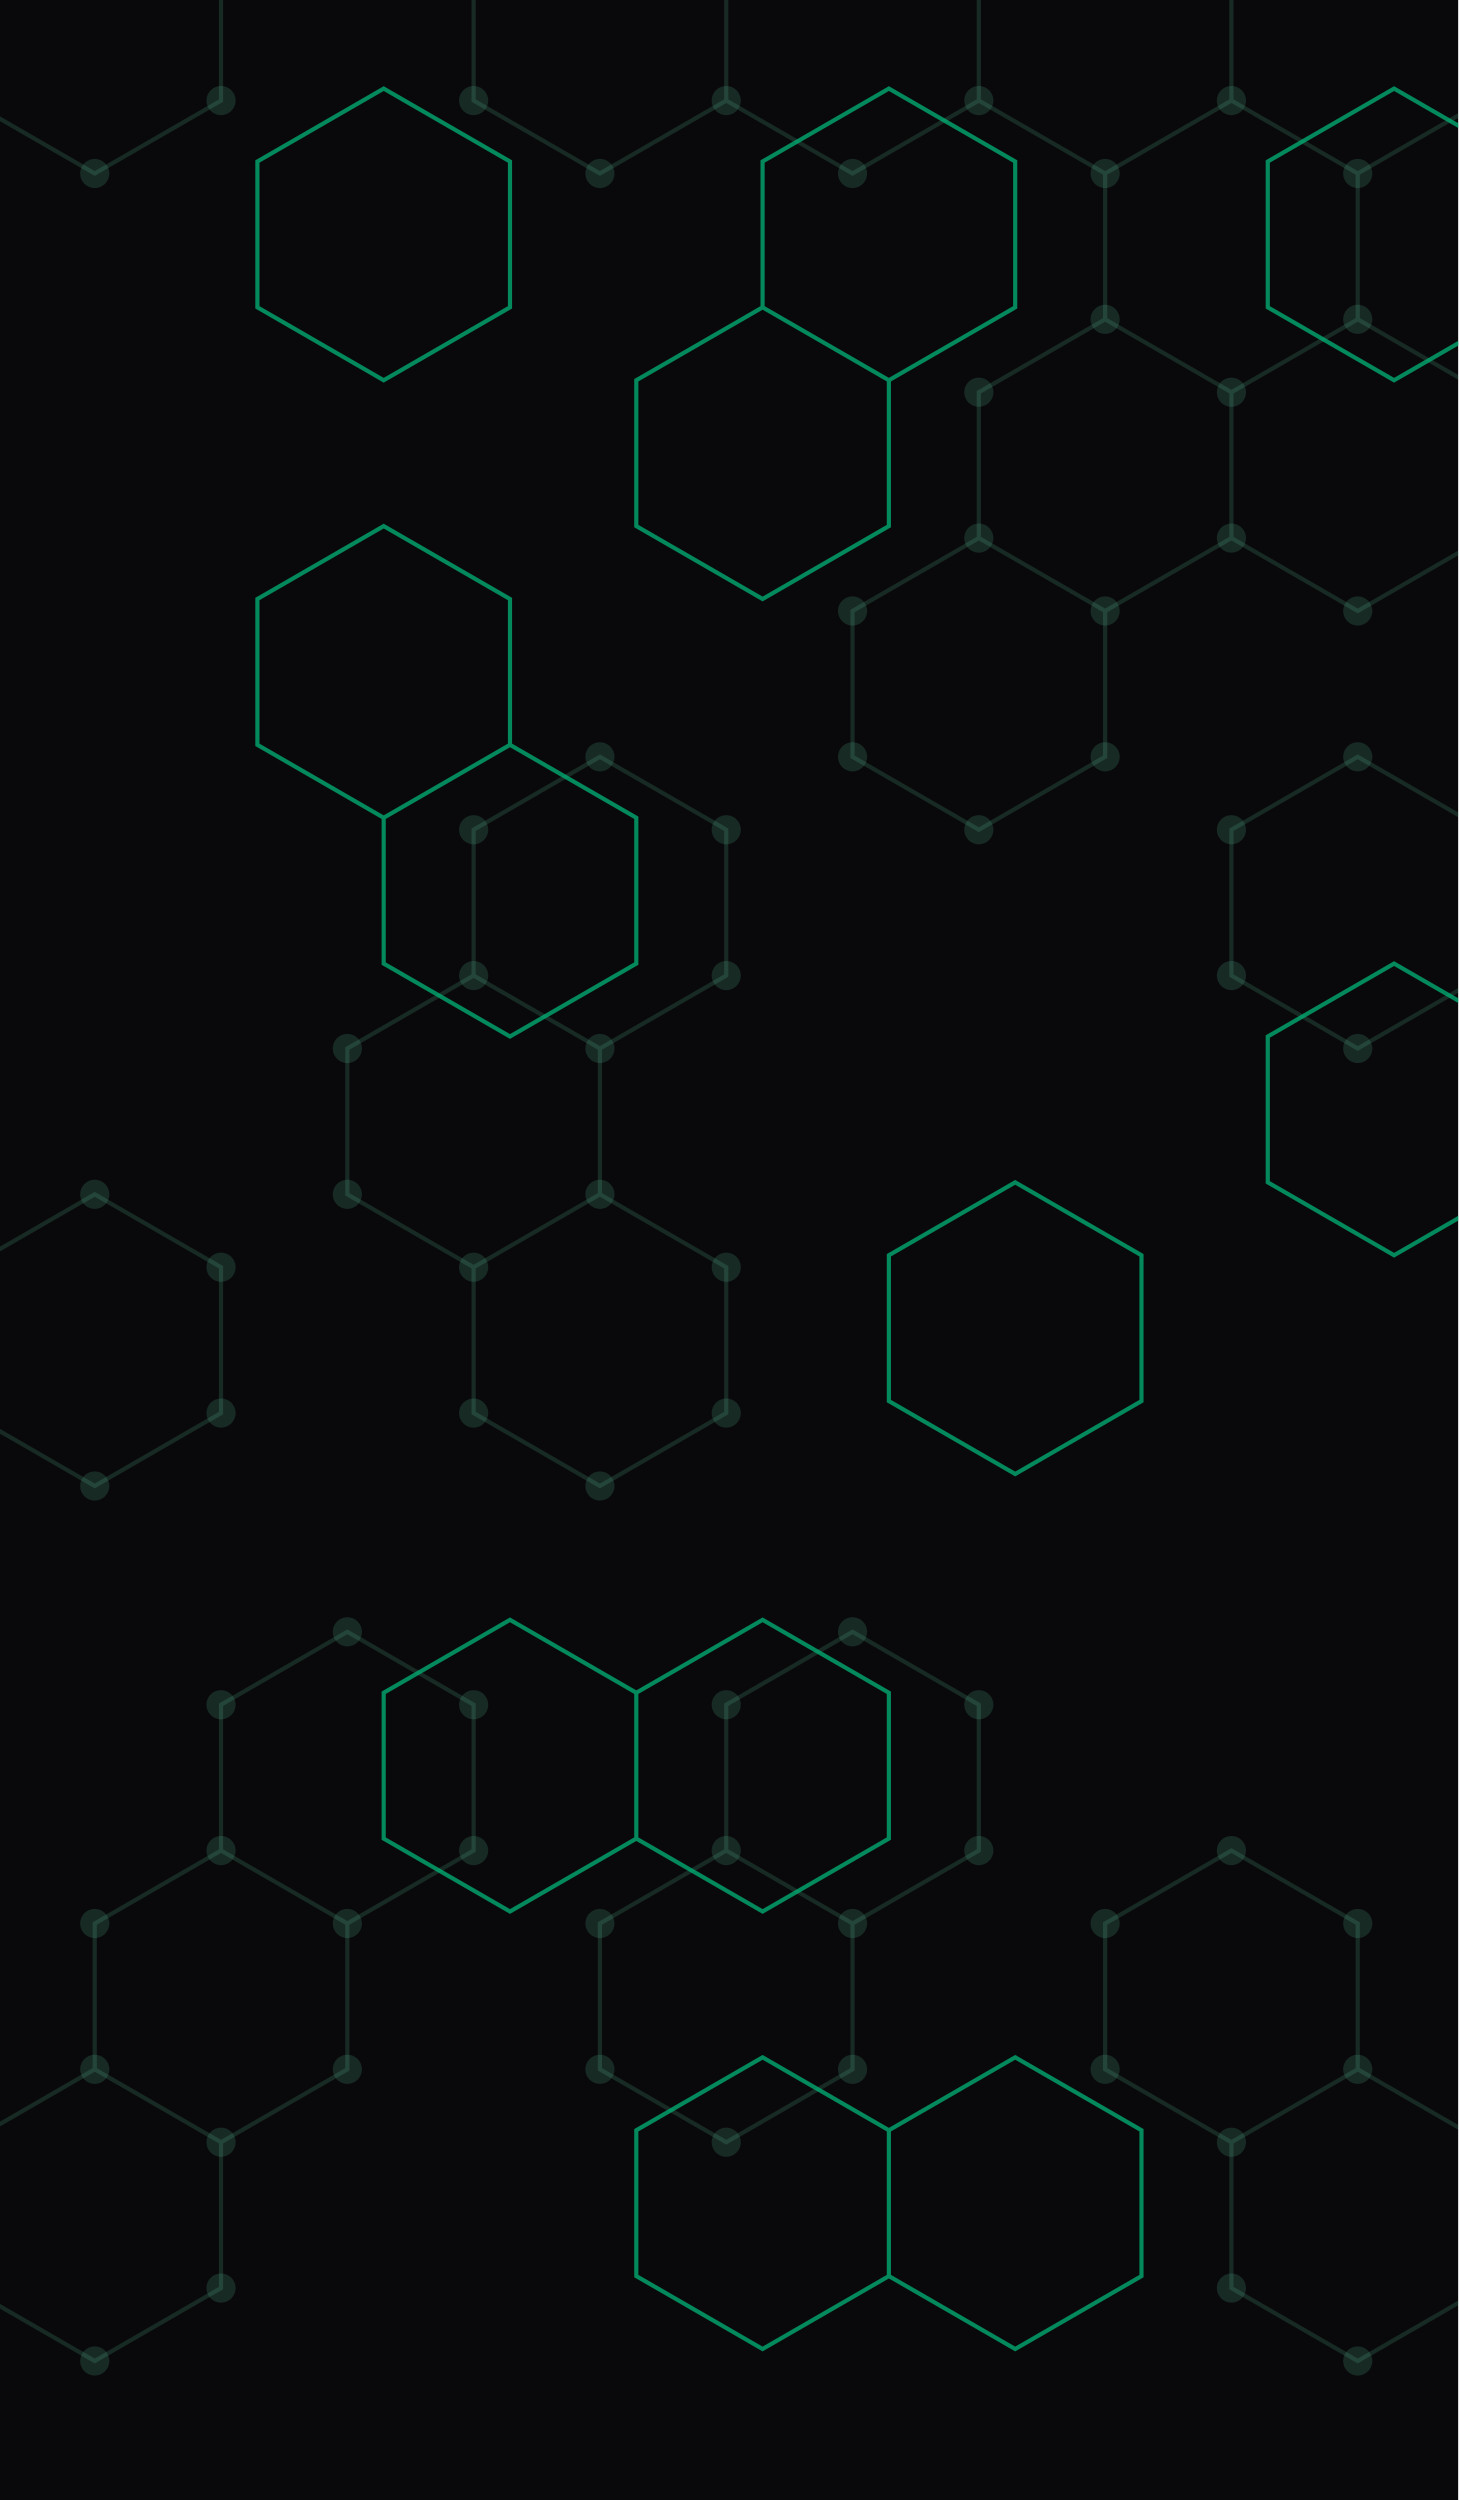
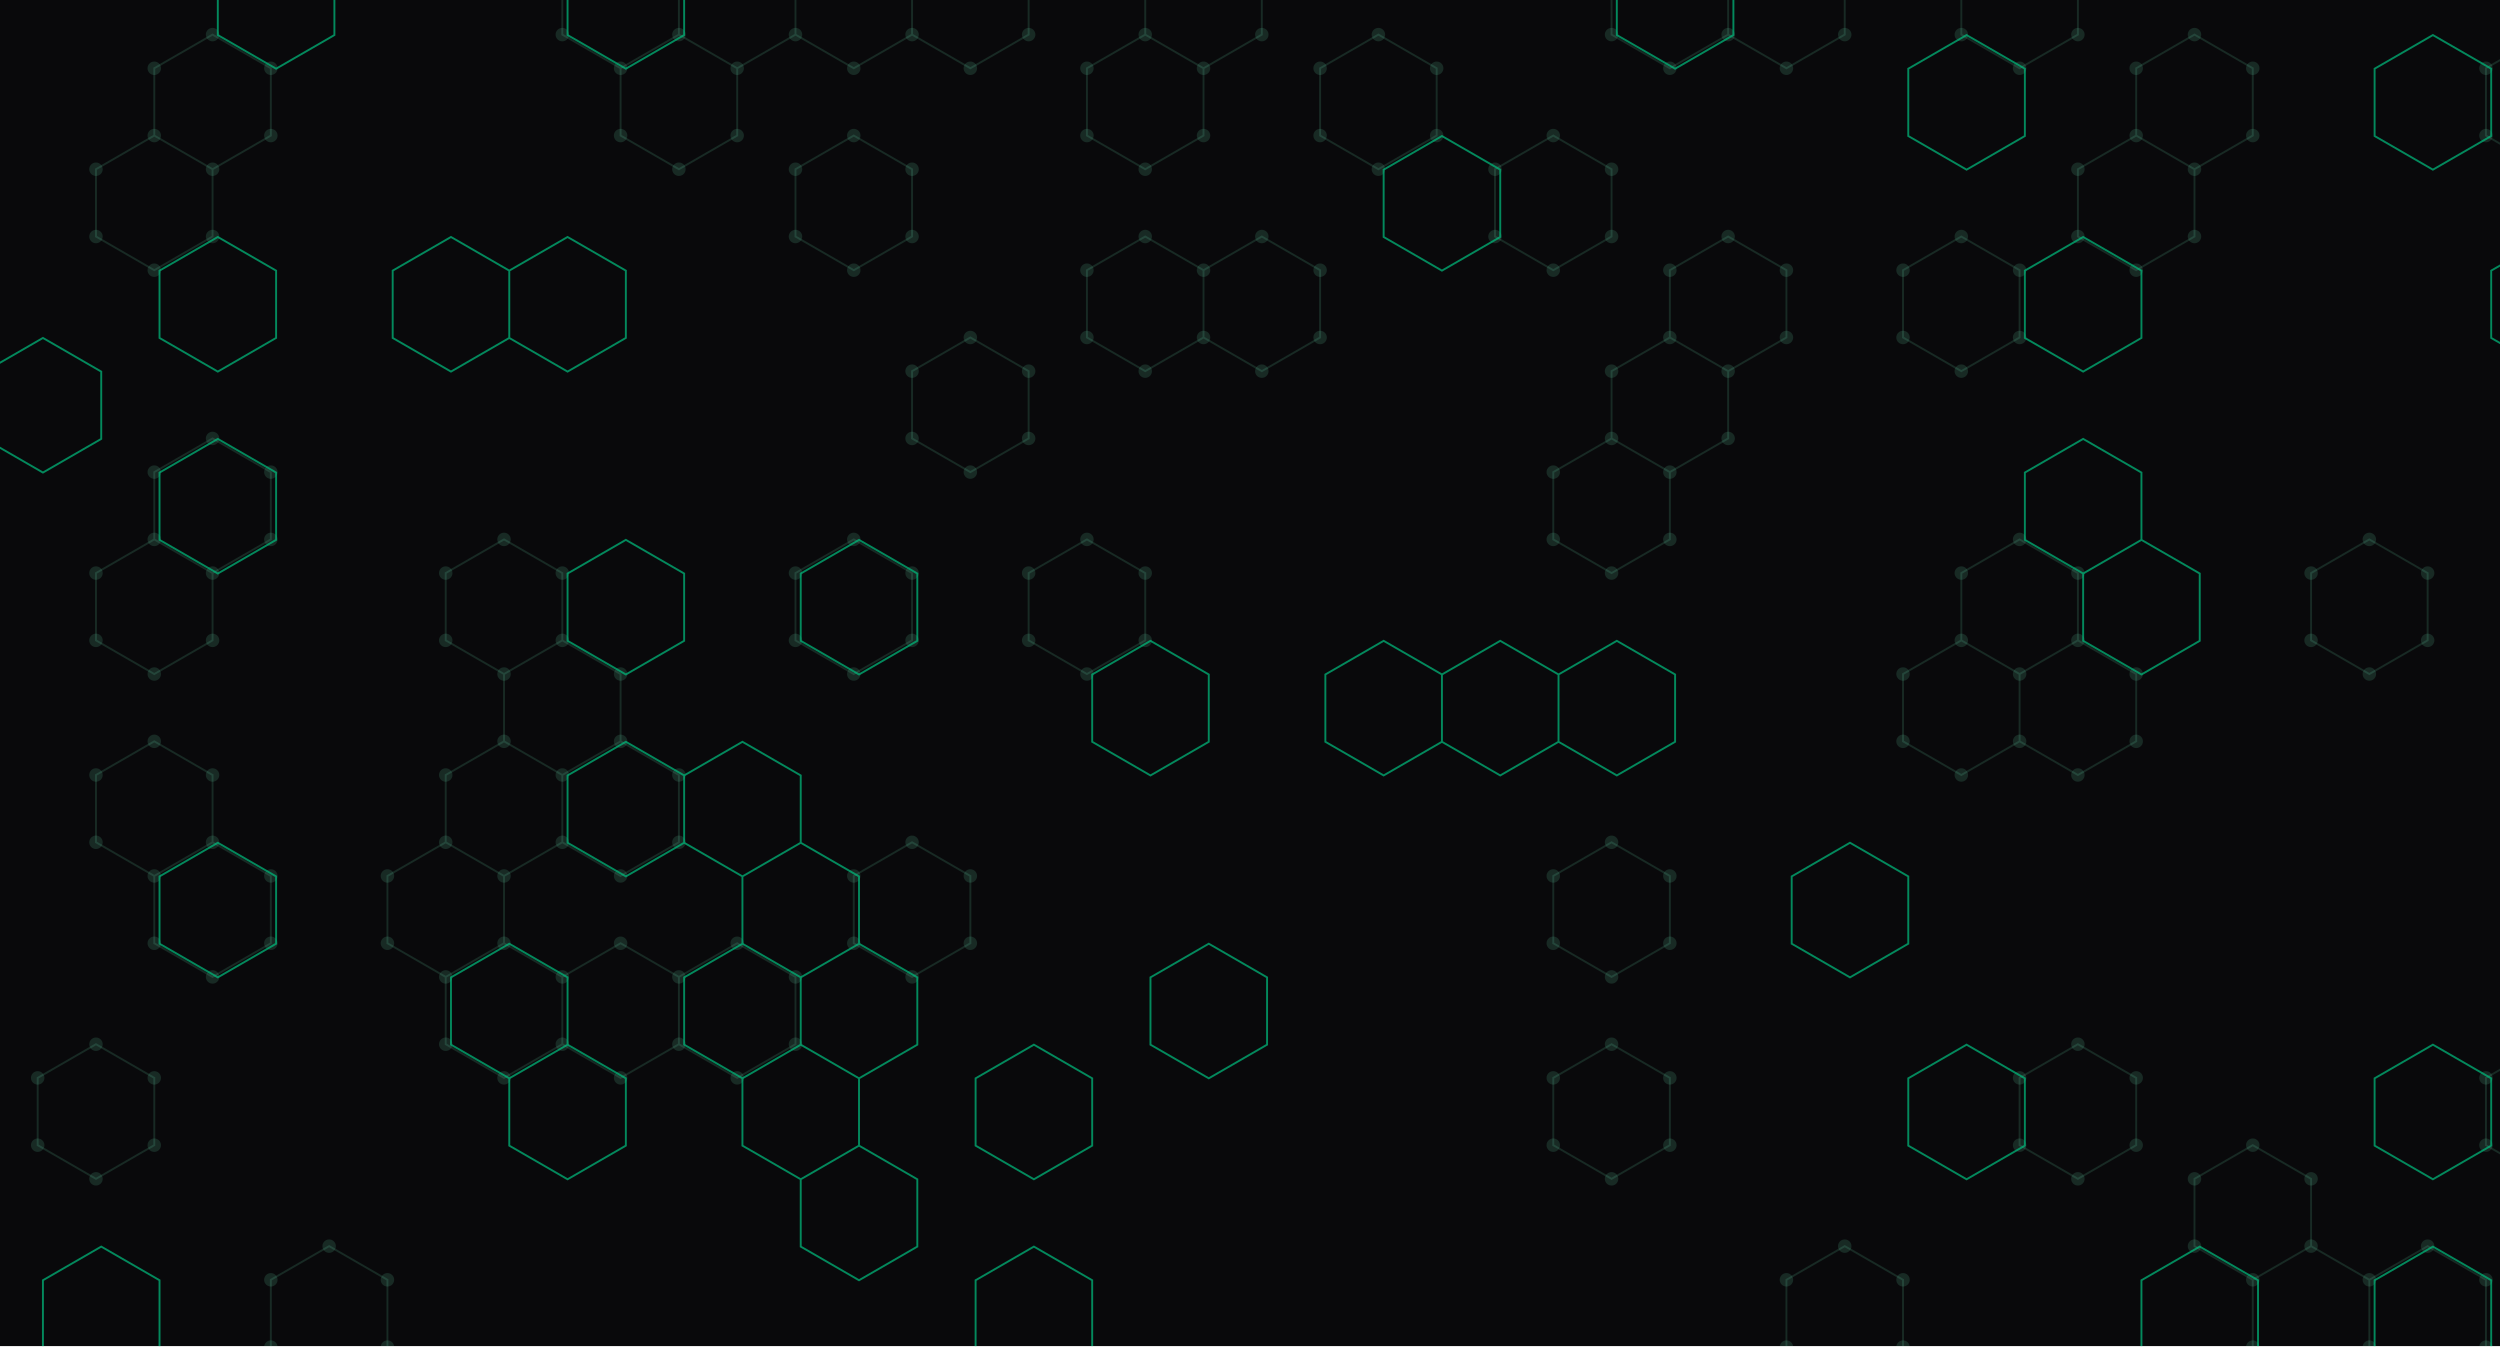
- <svg xmlns="http://www.w3.org/2000/svg" version="1.1" width="700" height="1200" preserveAspectRatio="none" viewBox="0 0 700 1200">
-   <g mask="url(&quot;#SvgjsMask1054&quot;)" fill="none">
-     <rect width="700" height="1200" x="0" y="0" fill="rgba(9, 9, 11, 1)" />
-     <path d="M45.47 -56.73L106.09 -21.73L106.09 48.27L45.47 83.27L-15.15 48.27L-15.15 -21.73zM45.47 573.27L106.09 608.27L106.09 678.27L45.47 713.27L-15.15 678.27L-15.15 608.27zM106.09 888.27L166.72 923.27L166.72 993.27L106.09 1028.27L45.47 993.27L45.47 923.27zM45.47 993.27L106.09 1028.27L106.09 1098.27L45.47 1133.27L-15.15 1098.27L-15.15 1028.27zM227.34 468.27L287.96 503.27L287.96 573.27L227.34 608.27L166.72 573.27L166.72 503.27zM166.72 783.27L227.34 818.27L227.34 888.27L166.72 923.27L106.09 888.27L106.09 818.27zM287.96 -56.73L348.59 -21.73L348.59 48.27L287.96 83.27L227.34 48.27L227.34 -21.73zM287.96 363.27L348.59 398.27L348.59 468.27L287.96 503.27L227.34 468.27L227.34 398.27zM287.96 573.27L348.59 608.27L348.59 678.27L287.96 713.27L227.34 678.27L227.34 608.27zM348.59 888.27L409.21 923.27L409.21 993.27L348.59 1028.27L287.96 993.27L287.96 923.27zM409.21 -56.73L469.83 -21.73L469.83 48.27L409.21 83.27L348.59 48.27L348.59 -21.73zM469.83 258.27L530.46 293.27L530.46 363.27L469.83 398.27L409.21 363.27L409.21 293.27zM409.21 783.27L469.83 818.27L469.83 888.27L409.21 923.27L348.59 888.27L348.59 818.27zM530.46 -56.73L591.08 -21.73L591.08 48.27L530.46 83.27L469.83 48.27L469.83 -21.73zM591.08 48.27L651.71 83.27L651.71 153.27L591.08 188.27L530.46 153.27L530.46 83.27zM530.46 153.27L591.08 188.27L591.08 258.27L530.46 293.27L469.83 258.27L469.83 188.27zM591.08 888.27L651.71 923.27L651.71 993.27L591.08 1028.27L530.46 993.27L530.46 923.27zM651.71 -56.73L712.33 -21.73L712.33 48.27L651.71 83.27L591.08 48.27L591.08 -21.73zM651.71 153.27L712.33 188.27L712.33 258.27L651.71 293.27L591.08 258.27L591.08 188.27zM651.71 363.27L712.33 398.27L712.33 468.27L651.71 503.27L591.08 468.27L591.08 398.27zM651.71 993.27L712.33 1028.27L712.33 1098.27L651.71 1133.27L591.08 1098.27L591.08 1028.27z" stroke="rgba(110, 231, 183, 0.15)" stroke-width="2" />
-     <path d="M38.47 -56.73 a7 7 0 1 0 14 0 a7 7 0 1 0 -14 0zM99.09 -21.73 a7 7 0 1 0 14 0 a7 7 0 1 0 -14 0zM99.09 48.27 a7 7 0 1 0 14 0 a7 7 0 1 0 -14 0zM38.47 83.27 a7 7 0 1 0 14 0 a7 7 0 1 0 -14 0zM-22.15 48.27 a7 7 0 1 0 14 0 a7 7 0 1 0 -14 0zM-22.15 -21.73 a7 7 0 1 0 14 0 a7 7 0 1 0 -14 0zM38.47 573.27 a7 7 0 1 0 14 0 a7 7 0 1 0 -14 0zM99.09 608.27 a7 7 0 1 0 14 0 a7 7 0 1 0 -14 0zM99.09 678.27 a7 7 0 1 0 14 0 a7 7 0 1 0 -14 0zM38.47 713.27 a7 7 0 1 0 14 0 a7 7 0 1 0 -14 0zM-22.15 678.27 a7 7 0 1 0 14 0 a7 7 0 1 0 -14 0zM-22.15 608.27 a7 7 0 1 0 14 0 a7 7 0 1 0 -14 0zM99.09 888.27 a7 7 0 1 0 14 0 a7 7 0 1 0 -14 0zM159.72 923.27 a7 7 0 1 0 14 0 a7 7 0 1 0 -14 0zM159.72 993.27 a7 7 0 1 0 14 0 a7 7 0 1 0 -14 0zM99.09 1028.27 a7 7 0 1 0 14 0 a7 7 0 1 0 -14 0zM38.47 993.27 a7 7 0 1 0 14 0 a7 7 0 1 0 -14 0zM38.47 923.27 a7 7 0 1 0 14 0 a7 7 0 1 0 -14 0zM99.09 1098.27 a7 7 0 1 0 14 0 a7 7 0 1 0 -14 0zM38.47 1133.27 a7 7 0 1 0 14 0 a7 7 0 1 0 -14 0zM-22.15 1098.27 a7 7 0 1 0 14 0 a7 7 0 1 0 -14 0zM-22.15 1028.27 a7 7 0 1 0 14 0 a7 7 0 1 0 -14 0zM220.34 468.27 a7 7 0 1 0 14 0 a7 7 0 1 0 -14 0zM280.96 503.27 a7 7 0 1 0 14 0 a7 7 0 1 0 -14 0zM280.96 573.27 a7 7 0 1 0 14 0 a7 7 0 1 0 -14 0zM220.34 608.27 a7 7 0 1 0 14 0 a7 7 0 1 0 -14 0zM159.72 573.27 a7 7 0 1 0 14 0 a7 7 0 1 0 -14 0zM159.72 503.27 a7 7 0 1 0 14 0 a7 7 0 1 0 -14 0zM159.72 783.27 a7 7 0 1 0 14 0 a7 7 0 1 0 -14 0zM220.34 818.27 a7 7 0 1 0 14 0 a7 7 0 1 0 -14 0zM220.34 888.27 a7 7 0 1 0 14 0 a7 7 0 1 0 -14 0zM99.09 818.27 a7 7 0 1 0 14 0 a7 7 0 1 0 -14 0zM280.96 -56.73 a7 7 0 1 0 14 0 a7 7 0 1 0 -14 0zM341.59 -21.73 a7 7 0 1 0 14 0 a7 7 0 1 0 -14 0zM341.59 48.27 a7 7 0 1 0 14 0 a7 7 0 1 0 -14 0zM280.96 83.27 a7 7 0 1 0 14 0 a7 7 0 1 0 -14 0zM220.34 48.27 a7 7 0 1 0 14 0 a7 7 0 1 0 -14 0zM220.34 -21.73 a7 7 0 1 0 14 0 a7 7 0 1 0 -14 0zM280.96 363.27 a7 7 0 1 0 14 0 a7 7 0 1 0 -14 0zM341.59 398.27 a7 7 0 1 0 14 0 a7 7 0 1 0 -14 0zM341.59 468.27 a7 7 0 1 0 14 0 a7 7 0 1 0 -14 0zM220.34 398.27 a7 7 0 1 0 14 0 a7 7 0 1 0 -14 0zM341.59 608.27 a7 7 0 1 0 14 0 a7 7 0 1 0 -14 0zM341.59 678.27 a7 7 0 1 0 14 0 a7 7 0 1 0 -14 0zM280.96 713.27 a7 7 0 1 0 14 0 a7 7 0 1 0 -14 0zM220.34 678.27 a7 7 0 1 0 14 0 a7 7 0 1 0 -14 0zM341.59 888.27 a7 7 0 1 0 14 0 a7 7 0 1 0 -14 0zM402.21 923.27 a7 7 0 1 0 14 0 a7 7 0 1 0 -14 0zM402.21 993.27 a7 7 0 1 0 14 0 a7 7 0 1 0 -14 0zM341.59 1028.27 a7 7 0 1 0 14 0 a7 7 0 1 0 -14 0zM280.96 993.27 a7 7 0 1 0 14 0 a7 7 0 1 0 -14 0zM280.96 923.27 a7 7 0 1 0 14 0 a7 7 0 1 0 -14 0zM402.21 -56.73 a7 7 0 1 0 14 0 a7 7 0 1 0 -14 0zM462.83 -21.73 a7 7 0 1 0 14 0 a7 7 0 1 0 -14 0zM462.83 48.27 a7 7 0 1 0 14 0 a7 7 0 1 0 -14 0zM402.21 83.27 a7 7 0 1 0 14 0 a7 7 0 1 0 -14 0zM462.83 258.27 a7 7 0 1 0 14 0 a7 7 0 1 0 -14 0zM523.46 293.27 a7 7 0 1 0 14 0 a7 7 0 1 0 -14 0zM523.46 363.27 a7 7 0 1 0 14 0 a7 7 0 1 0 -14 0zM462.83 398.27 a7 7 0 1 0 14 0 a7 7 0 1 0 -14 0zM402.21 363.27 a7 7 0 1 0 14 0 a7 7 0 1 0 -14 0zM402.21 293.27 a7 7 0 1 0 14 0 a7 7 0 1 0 -14 0zM402.21 783.27 a7 7 0 1 0 14 0 a7 7 0 1 0 -14 0zM462.83 818.27 a7 7 0 1 0 14 0 a7 7 0 1 0 -14 0zM462.83 888.27 a7 7 0 1 0 14 0 a7 7 0 1 0 -14 0zM341.59 818.27 a7 7 0 1 0 14 0 a7 7 0 1 0 -14 0zM523.46 -56.73 a7 7 0 1 0 14 0 a7 7 0 1 0 -14 0zM584.08 -21.73 a7 7 0 1 0 14 0 a7 7 0 1 0 -14 0zM584.08 48.27 a7 7 0 1 0 14 0 a7 7 0 1 0 -14 0zM523.46 83.27 a7 7 0 1 0 14 0 a7 7 0 1 0 -14 0zM644.71 83.27 a7 7 0 1 0 14 0 a7 7 0 1 0 -14 0zM644.71 153.27 a7 7 0 1 0 14 0 a7 7 0 1 0 -14 0zM584.08 188.27 a7 7 0 1 0 14 0 a7 7 0 1 0 -14 0zM523.46 153.27 a7 7 0 1 0 14 0 a7 7 0 1 0 -14 0zM584.08 258.27 a7 7 0 1 0 14 0 a7 7 0 1 0 -14 0zM462.83 188.27 a7 7 0 1 0 14 0 a7 7 0 1 0 -14 0zM584.08 888.27 a7 7 0 1 0 14 0 a7 7 0 1 0 -14 0zM644.71 923.27 a7 7 0 1 0 14 0 a7 7 0 1 0 -14 0zM644.71 993.27 a7 7 0 1 0 14 0 a7 7 0 1 0 -14 0zM584.08 1028.27 a7 7 0 1 0 14 0 a7 7 0 1 0 -14 0zM523.46 993.27 a7 7 0 1 0 14 0 a7 7 0 1 0 -14 0zM523.46 923.27 a7 7 0 1 0 14 0 a7 7 0 1 0 -14 0zM644.71 -56.73 a7 7 0 1 0 14 0 a7 7 0 1 0 -14 0zM705.33 -21.73 a7 7 0 1 0 14 0 a7 7 0 1 0 -14 0zM705.33 48.27 a7 7 0 1 0 14 0 a7 7 0 1 0 -14 0zM705.33 188.27 a7 7 0 1 0 14 0 a7 7 0 1 0 -14 0zM705.33 258.27 a7 7 0 1 0 14 0 a7 7 0 1 0 -14 0zM644.71 293.27 a7 7 0 1 0 14 0 a7 7 0 1 0 -14 0zM644.71 363.27 a7 7 0 1 0 14 0 a7 7 0 1 0 -14 0zM705.33 398.27 a7 7 0 1 0 14 0 a7 7 0 1 0 -14 0zM705.33 468.27 a7 7 0 1 0 14 0 a7 7 0 1 0 -14 0zM644.71 503.27 a7 7 0 1 0 14 0 a7 7 0 1 0 -14 0zM584.08 468.27 a7 7 0 1 0 14 0 a7 7 0 1 0 -14 0zM584.08 398.27 a7 7 0 1 0 14 0 a7 7 0 1 0 -14 0zM705.33 1028.27 a7 7 0 1 0 14 0 a7 7 0 1 0 -14 0zM705.33 1098.27 a7 7 0 1 0 14 0 a7 7 0 1 0 -14 0zM644.71 1133.27 a7 7 0 1 0 14 0 a7 7 0 1 0 -14 0zM584.08 1098.27 a7 7 0 1 0 14 0 a7 7 0 1 0 -14 0z" fill="rgba(110, 231, 183, 0.15)" />
-     <path d="M184.17 42.52L244.79 77.52L244.79 147.52L184.17 182.52L123.55 147.52L123.55 77.52zM184.17 252.52L244.79 287.52L244.79 357.52L184.17 392.52L123.55 357.52L123.55 287.52zM244.79 357.52L305.42 392.52L305.42 462.52L244.79 497.52L184.17 462.52L184.17 392.52zM244.79 777.52L305.42 812.52L305.42 882.52L244.79 917.52L184.17 882.52L184.17 812.52zM426.66 42.52L487.29 77.52L487.29 147.52L426.66 182.52L366.04 147.52L366.04 77.52zM366.04 147.52L426.66 182.52L426.66 252.52L366.04 287.52L305.42 252.52L305.42 182.52zM366.04 777.52L426.66 812.52L426.66 882.52L366.04 917.52L305.42 882.52L305.42 812.52zM366.04 987.52L426.66 1022.52L426.66 1092.52L366.04 1127.52L305.42 1092.52L305.42 1022.52zM487.29 567.52L547.91 602.52L547.91 672.52L487.29 707.52L426.66 672.52L426.66 602.52zM487.29 987.52L547.91 1022.52L547.91 1092.52L487.29 1127.52L426.66 1092.52L426.66 1022.52zM669.16 42.52L729.78 77.52L729.78 147.52L669.16 182.52L608.53 147.52L608.53 77.52zM669.16 462.52L729.78 497.52L729.78 567.52L669.16 602.52L608.53 567.52L608.53 497.52z" stroke="rgba(0, 188, 125, 0.71)" stroke-width="2" />
+ <svg xmlns="http://www.w3.org/2000/svg" version="1.1" width="2600" height="1400" preserveAspectRatio="none" viewBox="0 0 2600 1400">
+   <g mask="url(&quot;#SvgjsMask1031&quot;)" fill="none">
+     <rect width="2600" height="1400" x="0" y="0" fill="rgba(9, 9, 11, 1)" />
+     <path d="M99.81 1085.99L160.44 1120.99L160.44 1190.99L99.81 1225.99L39.19 1190.99L39.19 1120.99zM221.06 35.99L281.68 70.99L281.68 140.99L221.06 175.99L160.44 140.99L160.44 70.99zM160.44 140.99L221.06 175.99L221.06 245.99L160.44 280.99L99.81 245.99L99.81 175.99zM221.06 455.99L281.68 490.99L281.68 560.99L221.06 595.99L160.44 560.99L160.44 490.99zM160.44 560.99L221.06 595.99L221.06 665.99L160.44 700.99L99.81 665.99L99.81 595.99zM160.44 770.99L221.06 805.99L221.06 875.99L160.44 910.99L99.81 875.99L99.81 805.99zM221.06 875.99L281.68 910.99L281.68 980.99L221.06 1015.99L160.44 980.99L160.44 910.99zM342.31 1295.99L402.93 1330.99L402.93 1400.99L342.31 1435.99L281.68 1400.99L281.68 1330.99zM463.55 875.99L524.18 910.99L524.18 980.99L463.55 1015.99L402.93 980.99L402.93 910.99zM524.18 560.99L584.8 595.99L584.8 665.99L524.18 700.99L463.55 665.99L463.55 595.99zM584.8 665.99L645.42 700.99L645.42 770.99L584.8 805.99L524.18 770.99L524.18 700.99zM524.18 770.99L584.8 805.99L584.8 875.99L524.18 910.99L463.55 875.99L463.55 805.99zM524.18 980.99L584.8 1015.99L584.8 1085.99L524.18 1120.99L463.55 1085.99L463.55 1015.99zM645.42 -69.01L706.05 -34.01L706.05 35.99L645.42 70.99L584.8 35.99L584.8 -34.01zM706.05 35.99L766.67 70.99L766.67 140.99L706.05 175.99L645.42 140.99L645.42 70.99zM645.42 770.99L706.05 805.99L706.05 875.99L645.42 910.99L584.8 875.99L584.8 805.99zM645.42 980.99L706.05 1015.99L706.05 1085.99L645.42 1120.99L584.8 1085.99L584.8 1015.99zM766.67 -69.01L827.3 -34.01L827.3 35.99L766.67 70.99L706.05 35.99L706.05 -34.01zM766.67 980.99L827.3 1015.99L827.3 1085.99L766.67 1120.99L706.05 1085.99L706.05 1015.99zM887.92 -69.01L948.54 -34.01L948.54 35.99L887.92 70.99L827.3 35.99L827.3 -34.01zM887.92 140.99L948.54 175.99L948.54 245.99L887.92 280.99L827.3 245.99L827.3 175.99zM887.92 560.99L948.54 595.99L948.54 665.99L887.92 700.99L827.3 665.99L827.3 595.99zM948.54 875.99L1009.17 910.99L1009.17 980.99L948.54 1015.99L887.92 980.99L887.92 910.99zM1009.17 -69.01L1069.79 -34.01L1069.79 35.99L1009.17 70.99L948.54 35.99L948.54 -34.01zM1009.17 350.99L1069.79 385.99L1069.79 455.99L1009.17 490.99L948.54 455.99L948.54 385.99zM1191.04 35.99L1251.66 70.99L1251.66 140.99L1191.04 175.99L1130.41 140.99L1130.41 70.99zM1191.04 245.99L1251.66 280.99L1251.66 350.99L1191.04 385.99L1130.41 350.99L1130.41 280.99zM1130.41 560.99L1191.04 595.99L1191.04 665.99L1130.41 700.99L1069.79 665.99L1069.79 595.99zM1251.66 -69.01L1312.28 -34.01L1312.28 35.99L1251.66 70.99L1191.04 35.99L1191.04 -34.01zM1312.28 245.99L1372.91 280.99L1372.91 350.99L1312.28 385.99L1251.66 350.99L1251.66 280.99zM1433.53 35.99L1494.15 70.99L1494.15 140.99L1433.53 175.99L1372.91 140.99L1372.91 70.99zM1615.4 140.99L1676.02 175.99L1676.02 245.99L1615.4 280.99L1554.78 245.99L1554.78 175.99zM1676.02 455.99L1736.65 490.99L1736.65 560.99L1676.02 595.99L1615.4 560.99L1615.4 490.99zM1676.02 875.99L1736.65 910.99L1736.65 980.99L1676.02 1015.99L1615.4 980.99L1615.4 910.99zM1676.02 1085.99L1736.65 1120.99L1736.65 1190.99L1676.02 1225.99L1615.4 1190.99L1615.4 1120.99zM1736.65 -69.01L1797.27 -34.01L1797.27 35.99L1736.65 70.99L1676.02 35.99L1676.02 -34.01zM1797.27 245.99L1857.89 280.99L1857.89 350.99L1797.27 385.99L1736.65 350.99L1736.65 280.99zM1736.65 350.99L1797.27 385.99L1797.27 455.99L1736.65 490.99L1676.02 455.99L1676.02 385.99zM1857.89 -69.01L1918.52 -34.01L1918.52 35.99L1857.89 70.99L1797.27 35.99L1797.27 -34.01zM1918.52 1295.99L1979.14 1330.99L1979.14 1400.99L1918.52 1435.99L1857.89 1400.99L1857.89 1330.99zM2039.77 245.99L2100.39 280.99L2100.39 350.99L2039.77 385.99L1979.14 350.99L1979.14 280.99zM2039.77 665.99L2100.39 700.99L2100.39 770.99L2039.77 805.99L1979.14 770.99L1979.14 700.99zM2100.39 -69.01L2161.01 -34.01L2161.01 35.99L2100.39 70.99L2039.77 35.99L2039.77 -34.01zM2100.39 560.99L2161.01 595.99L2161.01 665.99L2100.39 700.99L2039.77 665.99L2039.77 595.99zM2161.01 665.99L2221.64 700.99L2221.64 770.99L2161.01 805.99L2100.39 770.99L2100.39 700.99zM2161.01 1085.99L2221.64 1120.99L2221.64 1190.99L2161.01 1225.99L2100.39 1190.99L2100.39 1120.99zM2282.26 35.99L2342.88 70.99L2342.88 140.99L2282.26 175.99L2221.64 140.99L2221.64 70.99zM2221.64 140.99L2282.26 175.99L2282.26 245.99L2221.64 280.99L2161.01 245.99L2161.01 175.99zM2342.88 1190.99L2403.51 1225.99L2403.51 1295.99L2342.88 1330.99L2282.26 1295.99L2282.26 1225.99zM2403.51 1295.99L2464.13 1330.99L2464.13 1400.99L2403.51 1435.99L2342.88 1400.99L2342.88 1330.99zM2464.13 560.99L2524.75 595.99L2524.75 665.99L2464.13 700.99L2403.51 665.99L2403.51 595.99zM2524.75 1295.99L2585.38 1330.99L2585.38 1400.99L2524.75 1435.99L2464.13 1400.99L2464.13 1330.99zM2646 35.99L2706.62 70.99L2706.62 140.99L2646 175.99L2585.38 140.99L2585.38 70.99zM2646 1085.99L2706.62 1120.99L2706.62 1190.99L2646 1225.99L2585.38 1190.99L2585.38 1120.99z" stroke="rgba(110, 231, 183, 0.15)" stroke-width="2" />
+     <path d="M92.81 1085.99 a7 7 0 1 0 14 0 a7 7 0 1 0 -14 0zM153.44 1120.99 a7 7 0 1 0 14 0 a7 7 0 1 0 -14 0zM153.44 1190.99 a7 7 0 1 0 14 0 a7 7 0 1 0 -14 0zM92.81 1225.99 a7 7 0 1 0 14 0 a7 7 0 1 0 -14 0zM32.19 1190.99 a7 7 0 1 0 14 0 a7 7 0 1 0 -14 0zM32.19 1120.99 a7 7 0 1 0 14 0 a7 7 0 1 0 -14 0zM214.06 35.99 a7 7 0 1 0 14 0 a7 7 0 1 0 -14 0zM274.68 70.99 a7 7 0 1 0 14 0 a7 7 0 1 0 -14 0zM274.68 140.99 a7 7 0 1 0 14 0 a7 7 0 1 0 -14 0zM214.06 175.99 a7 7 0 1 0 14 0 a7 7 0 1 0 -14 0zM153.44 140.99 a7 7 0 1 0 14 0 a7 7 0 1 0 -14 0zM153.44 70.99 a7 7 0 1 0 14 0 a7 7 0 1 0 -14 0zM214.06 245.99 a7 7 0 1 0 14 0 a7 7 0 1 0 -14 0zM153.44 280.99 a7 7 0 1 0 14 0 a7 7 0 1 0 -14 0zM92.81 245.99 a7 7 0 1 0 14 0 a7 7 0 1 0 -14 0zM92.81 175.99 a7 7 0 1 0 14 0 a7 7 0 1 0 -14 0zM214.06 455.99 a7 7 0 1 0 14 0 a7 7 0 1 0 -14 0zM274.68 490.99 a7 7 0 1 0 14 0 a7 7 0 1 0 -14 0zM274.68 560.99 a7 7 0 1 0 14 0 a7 7 0 1 0 -14 0zM214.06 595.99 a7 7 0 1 0 14 0 a7 7 0 1 0 -14 0zM153.44 560.99 a7 7 0 1 0 14 0 a7 7 0 1 0 -14 0zM153.44 490.99 a7 7 0 1 0 14 0 a7 7 0 1 0 -14 0zM214.06 665.99 a7 7 0 1 0 14 0 a7 7 0 1 0 -14 0zM153.44 700.99 a7 7 0 1 0 14 0 a7 7 0 1 0 -14 0zM92.81 665.99 a7 7 0 1 0 14 0 a7 7 0 1 0 -14 0zM92.81 595.99 a7 7 0 1 0 14 0 a7 7 0 1 0 -14 0zM153.44 770.99 a7 7 0 1 0 14 0 a7 7 0 1 0 -14 0zM214.06 805.99 a7 7 0 1 0 14 0 a7 7 0 1 0 -14 0zM214.06 875.99 a7 7 0 1 0 14 0 a7 7 0 1 0 -14 0zM153.44 910.99 a7 7 0 1 0 14 0 a7 7 0 1 0 -14 0zM92.81 875.99 a7 7 0 1 0 14 0 a7 7 0 1 0 -14 0zM92.81 805.99 a7 7 0 1 0 14 0 a7 7 0 1 0 -14 0zM274.68 910.99 a7 7 0 1 0 14 0 a7 7 0 1 0 -14 0zM274.68 980.99 a7 7 0 1 0 14 0 a7 7 0 1 0 -14 0zM214.06 1015.99 a7 7 0 1 0 14 0 a7 7 0 1 0 -14 0zM153.44 980.99 a7 7 0 1 0 14 0 a7 7 0 1 0 -14 0zM335.31 1295.99 a7 7 0 1 0 14 0 a7 7 0 1 0 -14 0zM395.93 1330.99 a7 7 0 1 0 14 0 a7 7 0 1 0 -14 0zM395.93 1400.99 a7 7 0 1 0 14 0 a7 7 0 1 0 -14 0zM335.31 1435.99 a7 7 0 1 0 14 0 a7 7 0 1 0 -14 0zM274.68 1400.99 a7 7 0 1 0 14 0 a7 7 0 1 0 -14 0zM274.68 1330.99 a7 7 0 1 0 14 0 a7 7 0 1 0 -14 0zM456.55 875.99 a7 7 0 1 0 14 0 a7 7 0 1 0 -14 0zM517.18 910.99 a7 7 0 1 0 14 0 a7 7 0 1 0 -14 0zM517.18 980.99 a7 7 0 1 0 14 0 a7 7 0 1 0 -14 0zM456.55 1015.99 a7 7 0 1 0 14 0 a7 7 0 1 0 -14 0zM395.93 980.99 a7 7 0 1 0 14 0 a7 7 0 1 0 -14 0zM395.93 910.99 a7 7 0 1 0 14 0 a7 7 0 1 0 -14 0zM517.18 560.99 a7 7 0 1 0 14 0 a7 7 0 1 0 -14 0zM577.8 595.99 a7 7 0 1 0 14 0 a7 7 0 1 0 -14 0zM577.8 665.99 a7 7 0 1 0 14 0 a7 7 0 1 0 -14 0zM517.18 700.99 a7 7 0 1 0 14 0 a7 7 0 1 0 -14 0zM456.55 665.99 a7 7 0 1 0 14 0 a7 7 0 1 0 -14 0zM456.55 595.99 a7 7 0 1 0 14 0 a7 7 0 1 0 -14 0zM638.42 700.99 a7 7 0 1 0 14 0 a7 7 0 1 0 -14 0zM638.42 770.99 a7 7 0 1 0 14 0 a7 7 0 1 0 -14 0zM577.8 805.99 a7 7 0 1 0 14 0 a7 7 0 1 0 -14 0zM517.18 770.99 a7 7 0 1 0 14 0 a7 7 0 1 0 -14 0zM577.8 875.99 a7 7 0 1 0 14 0 a7 7 0 1 0 -14 0zM456.55 805.99 a7 7 0 1 0 14 0 a7 7 0 1 0 -14 0zM577.8 1015.99 a7 7 0 1 0 14 0 a7 7 0 1 0 -14 0zM577.8 1085.99 a7 7 0 1 0 14 0 a7 7 0 1 0 -14 0zM517.18 1120.99 a7 7 0 1 0 14 0 a7 7 0 1 0 -14 0zM456.55 1085.99 a7 7 0 1 0 14 0 a7 7 0 1 0 -14 0zM638.42 -69.01 a7 7 0 1 0 14 0 a7 7 0 1 0 -14 0zM699.05 -34.01 a7 7 0 1 0 14 0 a7 7 0 1 0 -14 0zM699.05 35.99 a7 7 0 1 0 14 0 a7 7 0 1 0 -14 0zM638.42 70.99 a7 7 0 1 0 14 0 a7 7 0 1 0 -14 0zM577.8 35.99 a7 7 0 1 0 14 0 a7 7 0 1 0 -14 0zM577.8 -34.01 a7 7 0 1 0 14 0 a7 7 0 1 0 -14 0zM759.67 70.99 a7 7 0 1 0 14 0 a7 7 0 1 0 -14 0zM759.67 140.99 a7 7 0 1 0 14 0 a7 7 0 1 0 -14 0zM699.05 175.99 a7 7 0 1 0 14 0 a7 7 0 1 0 -14 0zM638.42 140.99 a7 7 0 1 0 14 0 a7 7 0 1 0 -14 0zM699.05 805.99 a7 7 0 1 0 14 0 a7 7 0 1 0 -14 0zM699.05 875.99 a7 7 0 1 0 14 0 a7 7 0 1 0 -14 0zM638.42 910.99 a7 7 0 1 0 14 0 a7 7 0 1 0 -14 0zM638.42 980.99 a7 7 0 1 0 14 0 a7 7 0 1 0 -14 0zM699.05 1015.99 a7 7 0 1 0 14 0 a7 7 0 1 0 -14 0zM699.05 1085.99 a7 7 0 1 0 14 0 a7 7 0 1 0 -14 0zM638.42 1120.99 a7 7 0 1 0 14 0 a7 7 0 1 0 -14 0zM759.67 -69.01 a7 7 0 1 0 14 0 a7 7 0 1 0 -14 0zM820.3 -34.01 a7 7 0 1 0 14 0 a7 7 0 1 0 -14 0zM820.3 35.99 a7 7 0 1 0 14 0 a7 7 0 1 0 -14 0zM759.67 980.99 a7 7 0 1 0 14 0 a7 7 0 1 0 -14 0zM820.3 1015.99 a7 7 0 1 0 14 0 a7 7 0 1 0 -14 0zM820.3 1085.99 a7 7 0 1 0 14 0 a7 7 0 1 0 -14 0zM759.67 1120.99 a7 7 0 1 0 14 0 a7 7 0 1 0 -14 0zM880.92 -69.01 a7 7 0 1 0 14 0 a7 7 0 1 0 -14 0zM941.54 -34.01 a7 7 0 1 0 14 0 a7 7 0 1 0 -14 0zM941.54 35.99 a7 7 0 1 0 14 0 a7 7 0 1 0 -14 0zM880.92 70.99 a7 7 0 1 0 14 0 a7 7 0 1 0 -14 0zM880.92 140.99 a7 7 0 1 0 14 0 a7 7 0 1 0 -14 0zM941.54 175.99 a7 7 0 1 0 14 0 a7 7 0 1 0 -14 0zM941.54 245.99 a7 7 0 1 0 14 0 a7 7 0 1 0 -14 0zM880.92 280.99 a7 7 0 1 0 14 0 a7 7 0 1 0 -14 0zM820.3 245.99 a7 7 0 1 0 14 0 a7 7 0 1 0 -14 0zM820.3 175.99 a7 7 0 1 0 14 0 a7 7 0 1 0 -14 0zM880.92 560.99 a7 7 0 1 0 14 0 a7 7 0 1 0 -14 0zM941.54 595.99 a7 7 0 1 0 14 0 a7 7 0 1 0 -14 0zM941.54 665.99 a7 7 0 1 0 14 0 a7 7 0 1 0 -14 0zM880.92 700.99 a7 7 0 1 0 14 0 a7 7 0 1 0 -14 0zM820.3 665.99 a7 7 0 1 0 14 0 a7 7 0 1 0 -14 0zM820.3 595.99 a7 7 0 1 0 14 0 a7 7 0 1 0 -14 0zM941.54 875.99 a7 7 0 1 0 14 0 a7 7 0 1 0 -14 0zM1002.17 910.99 a7 7 0 1 0 14 0 a7 7 0 1 0 -14 0zM1002.17 980.99 a7 7 0 1 0 14 0 a7 7 0 1 0 -14 0zM941.54 1015.99 a7 7 0 1 0 14 0 a7 7 0 1 0 -14 0zM880.92 980.99 a7 7 0 1 0 14 0 a7 7 0 1 0 -14 0zM880.92 910.99 a7 7 0 1 0 14 0 a7 7 0 1 0 -14 0zM1002.17 -69.01 a7 7 0 1 0 14 0 a7 7 0 1 0 -14 0zM1062.79 -34.01 a7 7 0 1 0 14 0 a7 7 0 1 0 -14 0zM1062.79 35.99 a7 7 0 1 0 14 0 a7 7 0 1 0 -14 0zM1002.17 70.99 a7 7 0 1 0 14 0 a7 7 0 1 0 -14 0zM1002.17 350.99 a7 7 0 1 0 14 0 a7 7 0 1 0 -14 0zM1062.79 385.99 a7 7 0 1 0 14 0 a7 7 0 1 0 -14 0zM1062.79 455.99 a7 7 0 1 0 14 0 a7 7 0 1 0 -14 0zM1002.17 490.99 a7 7 0 1 0 14 0 a7 7 0 1 0 -14 0zM941.54 455.99 a7 7 0 1 0 14 0 a7 7 0 1 0 -14 0zM941.54 385.99 a7 7 0 1 0 14 0 a7 7 0 1 0 -14 0zM1184.04 35.99 a7 7 0 1 0 14 0 a7 7 0 1 0 -14 0zM1244.66 70.99 a7 7 0 1 0 14 0 a7 7 0 1 0 -14 0zM1244.66 140.99 a7 7 0 1 0 14 0 a7 7 0 1 0 -14 0zM1184.04 175.99 a7 7 0 1 0 14 0 a7 7 0 1 0 -14 0zM1123.41 140.99 a7 7 0 1 0 14 0 a7 7 0 1 0 -14 0zM1123.41 70.99 a7 7 0 1 0 14 0 a7 7 0 1 0 -14 0zM1184.04 245.99 a7 7 0 1 0 14 0 a7 7 0 1 0 -14 0zM1244.66 280.99 a7 7 0 1 0 14 0 a7 7 0 1 0 -14 0zM1244.66 350.99 a7 7 0 1 0 14 0 a7 7 0 1 0 -14 0zM1184.04 385.99 a7 7 0 1 0 14 0 a7 7 0 1 0 -14 0zM1123.41 350.99 a7 7 0 1 0 14 0 a7 7 0 1 0 -14 0zM1123.41 280.99 a7 7 0 1 0 14 0 a7 7 0 1 0 -14 0zM1123.41 560.99 a7 7 0 1 0 14 0 a7 7 0 1 0 -14 0zM1184.04 595.99 a7 7 0 1 0 14 0 a7 7 0 1 0 -14 0zM1184.04 665.99 a7 7 0 1 0 14 0 a7 7 0 1 0 -14 0zM1123.41 700.99 a7 7 0 1 0 14 0 a7 7 0 1 0 -14 0zM1062.79 665.99 a7 7 0 1 0 14 0 a7 7 0 1 0 -14 0zM1062.79 595.99 a7 7 0 1 0 14 0 a7 7 0 1 0 -14 0zM1244.66 -69.01 a7 7 0 1 0 14 0 a7 7 0 1 0 -14 0zM1305.28 -34.01 a7 7 0 1 0 14 0 a7 7 0 1 0 -14 0zM1305.28 35.99 a7 7 0 1 0 14 0 a7 7 0 1 0 -14 0zM1184.04 -34.01 a7 7 0 1 0 14 0 a7 7 0 1 0 -14 0zM1305.28 245.99 a7 7 0 1 0 14 0 a7 7 0 1 0 -14 0zM1365.91 280.99 a7 7 0 1 0 14 0 a7 7 0 1 0 -14 0zM1365.91 350.99 a7 7 0 1 0 14 0 a7 7 0 1 0 -14 0zM1305.28 385.99 a7 7 0 1 0 14 0 a7 7 0 1 0 -14 0zM1426.53 35.99 a7 7 0 1 0 14 0 a7 7 0 1 0 -14 0zM1487.15 70.99 a7 7 0 1 0 14 0 a7 7 0 1 0 -14 0zM1487.15 140.99 a7 7 0 1 0 14 0 a7 7 0 1 0 -14 0zM1426.53 175.99 a7 7 0 1 0 14 0 a7 7 0 1 0 -14 0zM1365.91 140.99 a7 7 0 1 0 14 0 a7 7 0 1 0 -14 0zM1365.91 70.99 a7 7 0 1 0 14 0 a7 7 0 1 0 -14 0zM1608.4 140.99 a7 7 0 1 0 14 0 a7 7 0 1 0 -14 0zM1669.02 175.99 a7 7 0 1 0 14 0 a7 7 0 1 0 -14 0zM1669.02 245.99 a7 7 0 1 0 14 0 a7 7 0 1 0 -14 0zM1608.4 280.99 a7 7 0 1 0 14 0 a7 7 0 1 0 -14 0zM1547.78 245.99 a7 7 0 1 0 14 0 a7 7 0 1 0 -14 0zM1547.78 175.99 a7 7 0 1 0 14 0 a7 7 0 1 0 -14 0zM1669.02 455.99 a7 7 0 1 0 14 0 a7 7 0 1 0 -14 0zM1729.65 490.99 a7 7 0 1 0 14 0 a7 7 0 1 0 -14 0zM1729.65 560.99 a7 7 0 1 0 14 0 a7 7 0 1 0 -14 0zM1669.02 595.99 a7 7 0 1 0 14 0 a7 7 0 1 0 -14 0zM1608.4 560.99 a7 7 0 1 0 14 0 a7 7 0 1 0 -14 0zM1608.4 490.99 a7 7 0 1 0 14 0 a7 7 0 1 0 -14 0zM1669.02 875.99 a7 7 0 1 0 14 0 a7 7 0 1 0 -14 0zM1729.65 910.99 a7 7 0 1 0 14 0 a7 7 0 1 0 -14 0zM1729.65 980.99 a7 7 0 1 0 14 0 a7 7 0 1 0 -14 0zM1669.02 1015.99 a7 7 0 1 0 14 0 a7 7 0 1 0 -14 0zM1608.4 980.99 a7 7 0 1 0 14 0 a7 7 0 1 0 -14 0zM1608.4 910.99 a7 7 0 1 0 14 0 a7 7 0 1 0 -14 0zM1669.02 1085.99 a7 7 0 1 0 14 0 a7 7 0 1 0 -14 0zM1729.65 1120.99 a7 7 0 1 0 14 0 a7 7 0 1 0 -14 0zM1729.65 1190.99 a7 7 0 1 0 14 0 a7 7 0 1 0 -14 0zM1669.02 1225.99 a7 7 0 1 0 14 0 a7 7 0 1 0 -14 0zM1608.4 1190.99 a7 7 0 1 0 14 0 a7 7 0 1 0 -14 0zM1608.4 1120.99 a7 7 0 1 0 14 0 a7 7 0 1 0 -14 0zM1729.65 -69.01 a7 7 0 1 0 14 0 a7 7 0 1 0 -14 0zM1790.27 -34.01 a7 7 0 1 0 14 0 a7 7 0 1 0 -14 0zM1790.27 35.99 a7 7 0 1 0 14 0 a7 7 0 1 0 -14 0zM1729.65 70.99 a7 7 0 1 0 14 0 a7 7 0 1 0 -14 0zM1669.02 35.99 a7 7 0 1 0 14 0 a7 7 0 1 0 -14 0zM1669.02 -34.01 a7 7 0 1 0 14 0 a7 7 0 1 0 -14 0zM1790.27 245.99 a7 7 0 1 0 14 0 a7 7 0 1 0 -14 0zM1850.89 280.99 a7 7 0 1 0 14 0 a7 7 0 1 0 -14 0zM1850.89 350.99 a7 7 0 1 0 14 0 a7 7 0 1 0 -14 0zM1790.27 385.99 a7 7 0 1 0 14 0 a7 7 0 1 0 -14 0zM1729.65 350.99 a7 7 0 1 0 14 0 a7 7 0 1 0 -14 0zM1729.65 280.99 a7 7 0 1 0 14 0 a7 7 0 1 0 -14 0zM1790.27 455.99 a7 7 0 1 0 14 0 a7 7 0 1 0 -14 0zM1669.02 385.99 a7 7 0 1 0 14 0 a7 7 0 1 0 -14 0zM1850.89 -69.01 a7 7 0 1 0 14 0 a7 7 0 1 0 -14 0zM1911.52 -34.01 a7 7 0 1 0 14 0 a7 7 0 1 0 -14 0zM1911.52 35.99 a7 7 0 1 0 14 0 a7 7 0 1 0 -14 0zM1850.89 70.99 a7 7 0 1 0 14 0 a7 7 0 1 0 -14 0zM1911.52 1295.99 a7 7 0 1 0 14 0 a7 7 0 1 0 -14 0zM1972.14 1330.99 a7 7 0 1 0 14 0 a7 7 0 1 0 -14 0zM1972.14 1400.99 a7 7 0 1 0 14 0 a7 7 0 1 0 -14 0zM1911.52 1435.99 a7 7 0 1 0 14 0 a7 7 0 1 0 -14 0zM1850.89 1400.99 a7 7 0 1 0 14 0 a7 7 0 1 0 -14 0zM1850.89 1330.99 a7 7 0 1 0 14 0 a7 7 0 1 0 -14 0zM2032.77 245.99 a7 7 0 1 0 14 0 a7 7 0 1 0 -14 0zM2093.39 280.99 a7 7 0 1 0 14 0 a7 7 0 1 0 -14 0zM2093.39 350.99 a7 7 0 1 0 14 0 a7 7 0 1 0 -14 0zM2032.77 385.99 a7 7 0 1 0 14 0 a7 7 0 1 0 -14 0zM1972.14 350.99 a7 7 0 1 0 14 0 a7 7 0 1 0 -14 0zM1972.14 280.99 a7 7 0 1 0 14 0 a7 7 0 1 0 -14 0zM2032.77 665.99 a7 7 0 1 0 14 0 a7 7 0 1 0 -14 0zM2093.39 700.99 a7 7 0 1 0 14 0 a7 7 0 1 0 -14 0zM2093.39 770.99 a7 7 0 1 0 14 0 a7 7 0 1 0 -14 0zM2032.77 805.99 a7 7 0 1 0 14 0 a7 7 0 1 0 -14 0zM1972.14 770.99 a7 7 0 1 0 14 0 a7 7 0 1 0 -14 0zM1972.14 700.99 a7 7 0 1 0 14 0 a7 7 0 1 0 -14 0zM2093.39 -69.01 a7 7 0 1 0 14 0 a7 7 0 1 0 -14 0zM2154.01 -34.01 a7 7 0 1 0 14 0 a7 7 0 1 0 -14 0zM2154.01 35.99 a7 7 0 1 0 14 0 a7 7 0 1 0 -14 0zM2093.39 70.99 a7 7 0 1 0 14 0 a7 7 0 1 0 -14 0zM2032.77 35.99 a7 7 0 1 0 14 0 a7 7 0 1 0 -14 0zM2032.77 -34.01 a7 7 0 1 0 14 0 a7 7 0 1 0 -14 0zM2093.39 560.99 a7 7 0 1 0 14 0 a7 7 0 1 0 -14 0zM2154.01 595.99 a7 7 0 1 0 14 0 a7 7 0 1 0 -14 0zM2154.01 665.99 a7 7 0 1 0 14 0 a7 7 0 1 0 -14 0zM2032.77 595.99 a7 7 0 1 0 14 0 a7 7 0 1 0 -14 0zM2214.64 700.99 a7 7 0 1 0 14 0 a7 7 0 1 0 -14 0zM2214.64 770.99 a7 7 0 1 0 14 0 a7 7 0 1 0 -14 0zM2154.01 805.99 a7 7 0 1 0 14 0 a7 7 0 1 0 -14 0zM2154.01 1085.99 a7 7 0 1 0 14 0 a7 7 0 1 0 -14 0zM2214.64 1120.99 a7 7 0 1 0 14 0 a7 7 0 1 0 -14 0zM2214.64 1190.99 a7 7 0 1 0 14 0 a7 7 0 1 0 -14 0zM2154.01 1225.99 a7 7 0 1 0 14 0 a7 7 0 1 0 -14 0zM2093.39 1190.99 a7 7 0 1 0 14 0 a7 7 0 1 0 -14 0zM2093.39 1120.99 a7 7 0 1 0 14 0 a7 7 0 1 0 -14 0zM2275.26 35.99 a7 7 0 1 0 14 0 a7 7 0 1 0 -14 0zM2335.88 70.99 a7 7 0 1 0 14 0 a7 7 0 1 0 -14 0zM2335.88 140.99 a7 7 0 1 0 14 0 a7 7 0 1 0 -14 0zM2275.26 175.99 a7 7 0 1 0 14 0 a7 7 0 1 0 -14 0zM2214.64 140.99 a7 7 0 1 0 14 0 a7 7 0 1 0 -14 0zM2214.64 70.99 a7 7 0 1 0 14 0 a7 7 0 1 0 -14 0zM2275.26 245.99 a7 7 0 1 0 14 0 a7 7 0 1 0 -14 0zM2214.64 280.99 a7 7 0 1 0 14 0 a7 7 0 1 0 -14 0zM2154.01 245.99 a7 7 0 1 0 14 0 a7 7 0 1 0 -14 0zM2154.01 175.99 a7 7 0 1 0 14 0 a7 7 0 1 0 -14 0zM2335.88 1190.99 a7 7 0 1 0 14 0 a7 7 0 1 0 -14 0zM2396.51 1225.99 a7 7 0 1 0 14 0 a7 7 0 1 0 -14 0zM2396.51 1295.99 a7 7 0 1 0 14 0 a7 7 0 1 0 -14 0zM2335.88 1330.99 a7 7 0 1 0 14 0 a7 7 0 1 0 -14 0zM2275.26 1295.99 a7 7 0 1 0 14 0 a7 7 0 1 0 -14 0zM2275.26 1225.99 a7 7 0 1 0 14 0 a7 7 0 1 0 -14 0zM2457.13 1330.99 a7 7 0 1 0 14 0 a7 7 0 1 0 -14 0zM2457.13 1400.99 a7 7 0 1 0 14 0 a7 7 0 1 0 -14 0zM2396.51 1435.99 a7 7 0 1 0 14 0 a7 7 0 1 0 -14 0zM2335.88 1400.99 a7 7 0 1 0 14 0 a7 7 0 1 0 -14 0zM2457.13 560.99 a7 7 0 1 0 14 0 a7 7 0 1 0 -14 0zM2517.75 595.99 a7 7 0 1 0 14 0 a7 7 0 1 0 -14 0zM2517.75 665.99 a7 7 0 1 0 14 0 a7 7 0 1 0 -14 0zM2457.13 700.99 a7 7 0 1 0 14 0 a7 7 0 1 0 -14 0zM2396.51 665.99 a7 7 0 1 0 14 0 a7 7 0 1 0 -14 0zM2396.51 595.99 a7 7 0 1 0 14 0 a7 7 0 1 0 -14 0zM2517.75 1295.99 a7 7 0 1 0 14 0 a7 7 0 1 0 -14 0zM2578.38 1330.99 a7 7 0 1 0 14 0 a7 7 0 1 0 -14 0zM2578.38 1400.99 a7 7 0 1 0 14 0 a7 7 0 1 0 -14 0zM2517.75 1435.99 a7 7 0 1 0 14 0 a7 7 0 1 0 -14 0zM2639 35.99 a7 7 0 1 0 14 0 a7 7 0 1 0 -14 0zM2699.62 70.99 a7 7 0 1 0 14 0 a7 7 0 1 0 -14 0zM2699.62 140.99 a7 7 0 1 0 14 0 a7 7 0 1 0 -14 0zM2639 175.99 a7 7 0 1 0 14 0 a7 7 0 1 0 -14 0zM2578.38 140.99 a7 7 0 1 0 14 0 a7 7 0 1 0 -14 0zM2578.38 70.99 a7 7 0 1 0 14 0 a7 7 0 1 0 -14 0zM2639 1085.99 a7 7 0 1 0 14 0 a7 7 0 1 0 -14 0zM2699.62 1120.99 a7 7 0 1 0 14 0 a7 7 0 1 0 -14 0zM2699.62 1190.99 a7 7 0 1 0 14 0 a7 7 0 1 0 -14 0zM2639 1225.99 a7 7 0 1 0 14 0 a7 7 0 1 0 -14 0zM2578.38 1190.99 a7 7 0 1 0 14 0 a7 7 0 1 0 -14 0zM2578.38 1120.99 a7 7 0 1 0 14 0 a7 7 0 1 0 -14 0z" fill="rgba(110, 231, 183, 0.15)" />
+     <path d="M44.65 351.46L105.27 386.46L105.27 456.46L44.65 491.46L-15.97 456.46L-15.97 386.46zM105.27 1296.46L165.9 1331.46L165.9 1401.46L105.27 1436.46L44.65 1401.46L44.65 1331.46zM226.52 246.46L287.14 281.46L287.14 351.46L226.52 386.46L165.9 351.46L165.9 281.46zM226.52 456.46L287.14 491.46L287.14 561.46L226.52 596.46L165.9 561.46L165.9 491.46zM226.52 876.46L287.14 911.46L287.14 981.46L226.52 1016.46L165.9 981.46L165.9 911.46zM287.14 -68.54L347.77 -33.54L347.77 36.46L287.14 71.46L226.52 36.46L226.52 -33.54zM469.01 246.46L529.64 281.46L529.64 351.46L469.01 386.46L408.39 351.46L408.39 281.46zM590.26 246.46L650.88 281.46L650.88 351.46L590.26 386.46L529.64 351.46L529.64 281.46zM529.64 981.46L590.26 1016.46L590.26 1086.46L529.64 1121.46L469.01 1086.46L469.01 1016.46zM590.26 1086.46L650.88 1121.46L650.88 1191.46L590.26 1226.46L529.64 1191.46L529.64 1121.46zM650.88 -68.54L711.51 -33.54L711.51 36.46L650.88 71.46L590.26 36.46L590.26 -33.54zM650.88 561.46L711.51 596.46L711.51 666.46L650.88 701.46L590.26 666.46L590.26 596.46zM650.88 771.46L711.51 806.46L711.51 876.46L650.88 911.46L590.26 876.46L590.26 806.46zM772.13 771.46L832.76 806.46L832.76 876.46L772.13 911.46L711.51 876.46L711.51 806.46zM832.76 876.46L893.38 911.46L893.38 981.46L832.76 1016.46L772.13 981.46L772.13 911.46zM772.13 981.46L832.76 1016.46L832.76 1086.46L772.13 1121.46L711.51 1086.46L711.51 1016.46zM832.76 1086.46L893.38 1121.46L893.38 1191.46L832.76 1226.46L772.13 1191.46L772.13 1121.46zM893.38 561.46L954 596.46L954 666.46L893.38 701.46L832.76 666.46L832.76 596.46zM893.38 981.46L954 1016.46L954 1086.46L893.38 1121.46L832.76 1086.46L832.76 1016.46zM893.38 1191.46L954 1226.46L954 1296.46L893.38 1331.46L832.76 1296.46L832.76 1226.46zM1075.25 1086.46L1135.87 1121.46L1135.87 1191.46L1075.25 1226.46L1014.63 1191.46L1014.63 1121.46zM1075.25 1296.46L1135.87 1331.46L1135.87 1401.46L1075.25 1436.46L1014.63 1401.46L1014.63 1331.46zM1196.5 666.46L1257.12 701.46L1257.12 771.46L1196.5 806.46L1135.87 771.46L1135.87 701.46zM1257.12 981.46L1317.74 1016.46L1317.74 1086.46L1257.12 1121.46L1196.5 1086.46L1196.5 1016.46zM1438.99 666.46L1499.61 701.46L1499.61 771.46L1438.99 806.46L1378.37 771.46L1378.37 701.46zM1499.61 141.46L1560.24 176.46L1560.24 246.46L1499.61 281.46L1438.99 246.46L1438.99 176.46zM1560.24 666.46L1620.86 701.46L1620.86 771.46L1560.24 806.46L1499.61 771.46L1499.61 701.46zM1681.48 666.46L1742.11 701.46L1742.11 771.46L1681.48 806.46L1620.86 771.46L1620.86 701.46zM1742.11 -68.54L1802.73 -33.54L1802.73 36.46L1742.11 71.46L1681.48 36.46L1681.48 -33.54zM1923.98 876.46L1984.6 911.46L1984.6 981.46L1923.98 1016.46L1863.36 981.46L1863.36 911.46zM2045.23 36.46L2105.85 71.46L2105.85 141.46L2045.23 176.46L1984.6 141.46L1984.6 71.46zM2045.23 1086.46L2105.85 1121.46L2105.85 1191.46L2045.23 1226.46L1984.6 1191.46L1984.6 1121.46zM2166.47 246.46L2227.1 281.46L2227.1 351.46L2166.47 386.46L2105.85 351.46L2105.85 281.46zM2166.47 456.46L2227.1 491.46L2227.1 561.46L2166.47 596.46L2105.85 561.46L2105.85 491.46zM2227.1 561.46L2287.72 596.46L2287.72 666.46L2227.1 701.46L2166.47 666.46L2166.47 596.46zM2287.72 1296.46L2348.34 1331.46L2348.34 1401.46L2287.72 1436.46L2227.1 1401.46L2227.1 1331.46zM2530.21 36.46L2590.84 71.46L2590.84 141.46L2530.21 176.46L2469.59 141.46L2469.59 71.46zM2530.21 1086.46L2590.84 1121.46L2590.84 1191.46L2530.21 1226.46L2469.59 1191.46L2469.59 1121.46zM2530.21 1296.46L2590.84 1331.46L2590.84 1401.46L2530.21 1436.46L2469.59 1401.46L2469.59 1331.46zM2651.46 246.46L2712.08 281.46L2712.08 351.46L2651.46 386.46L2590.84 351.46L2590.84 281.46z" stroke="rgba(0, 188, 125, 0.71)" stroke-width="2" />
  </g>
  <defs>
-     <mask id="SvgjsMask1054">
-       <rect width="700" height="1200" fill="#ffffff" />
+     <mask id="SvgjsMask1031">
+       <rect width="2600" height="1400" fill="#ffffff" />
    </mask>
  </defs>
</svg>
